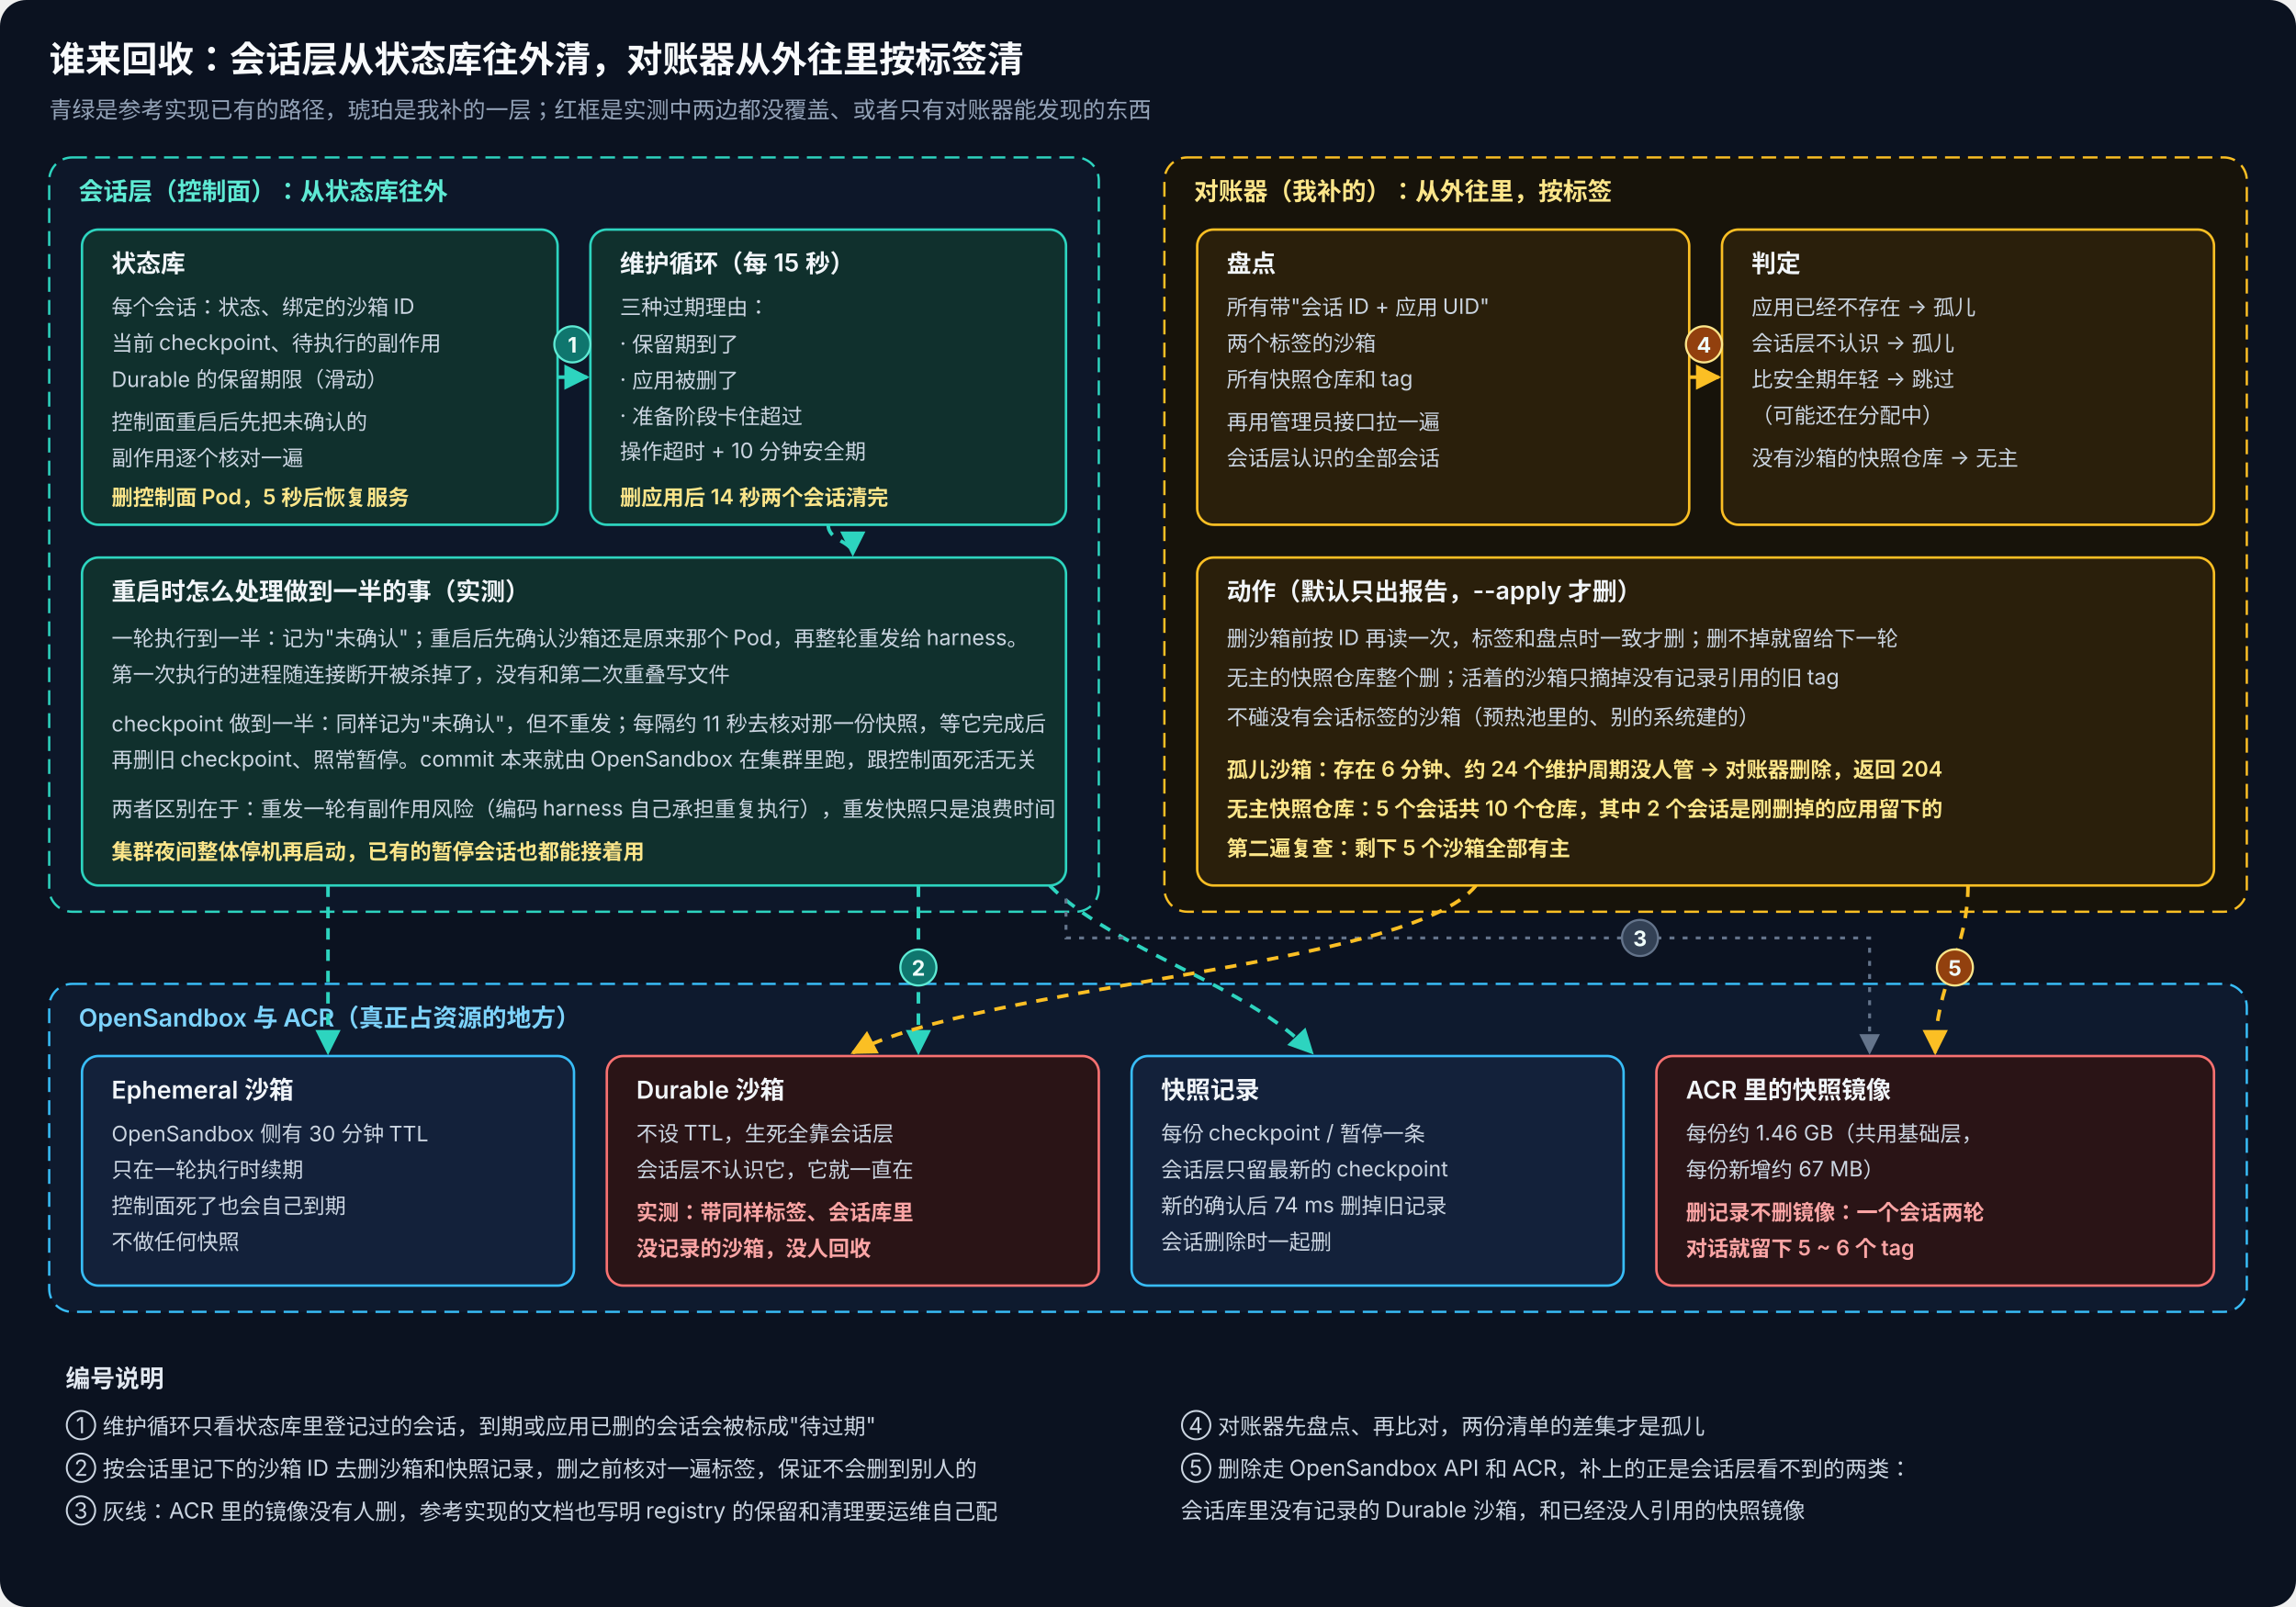
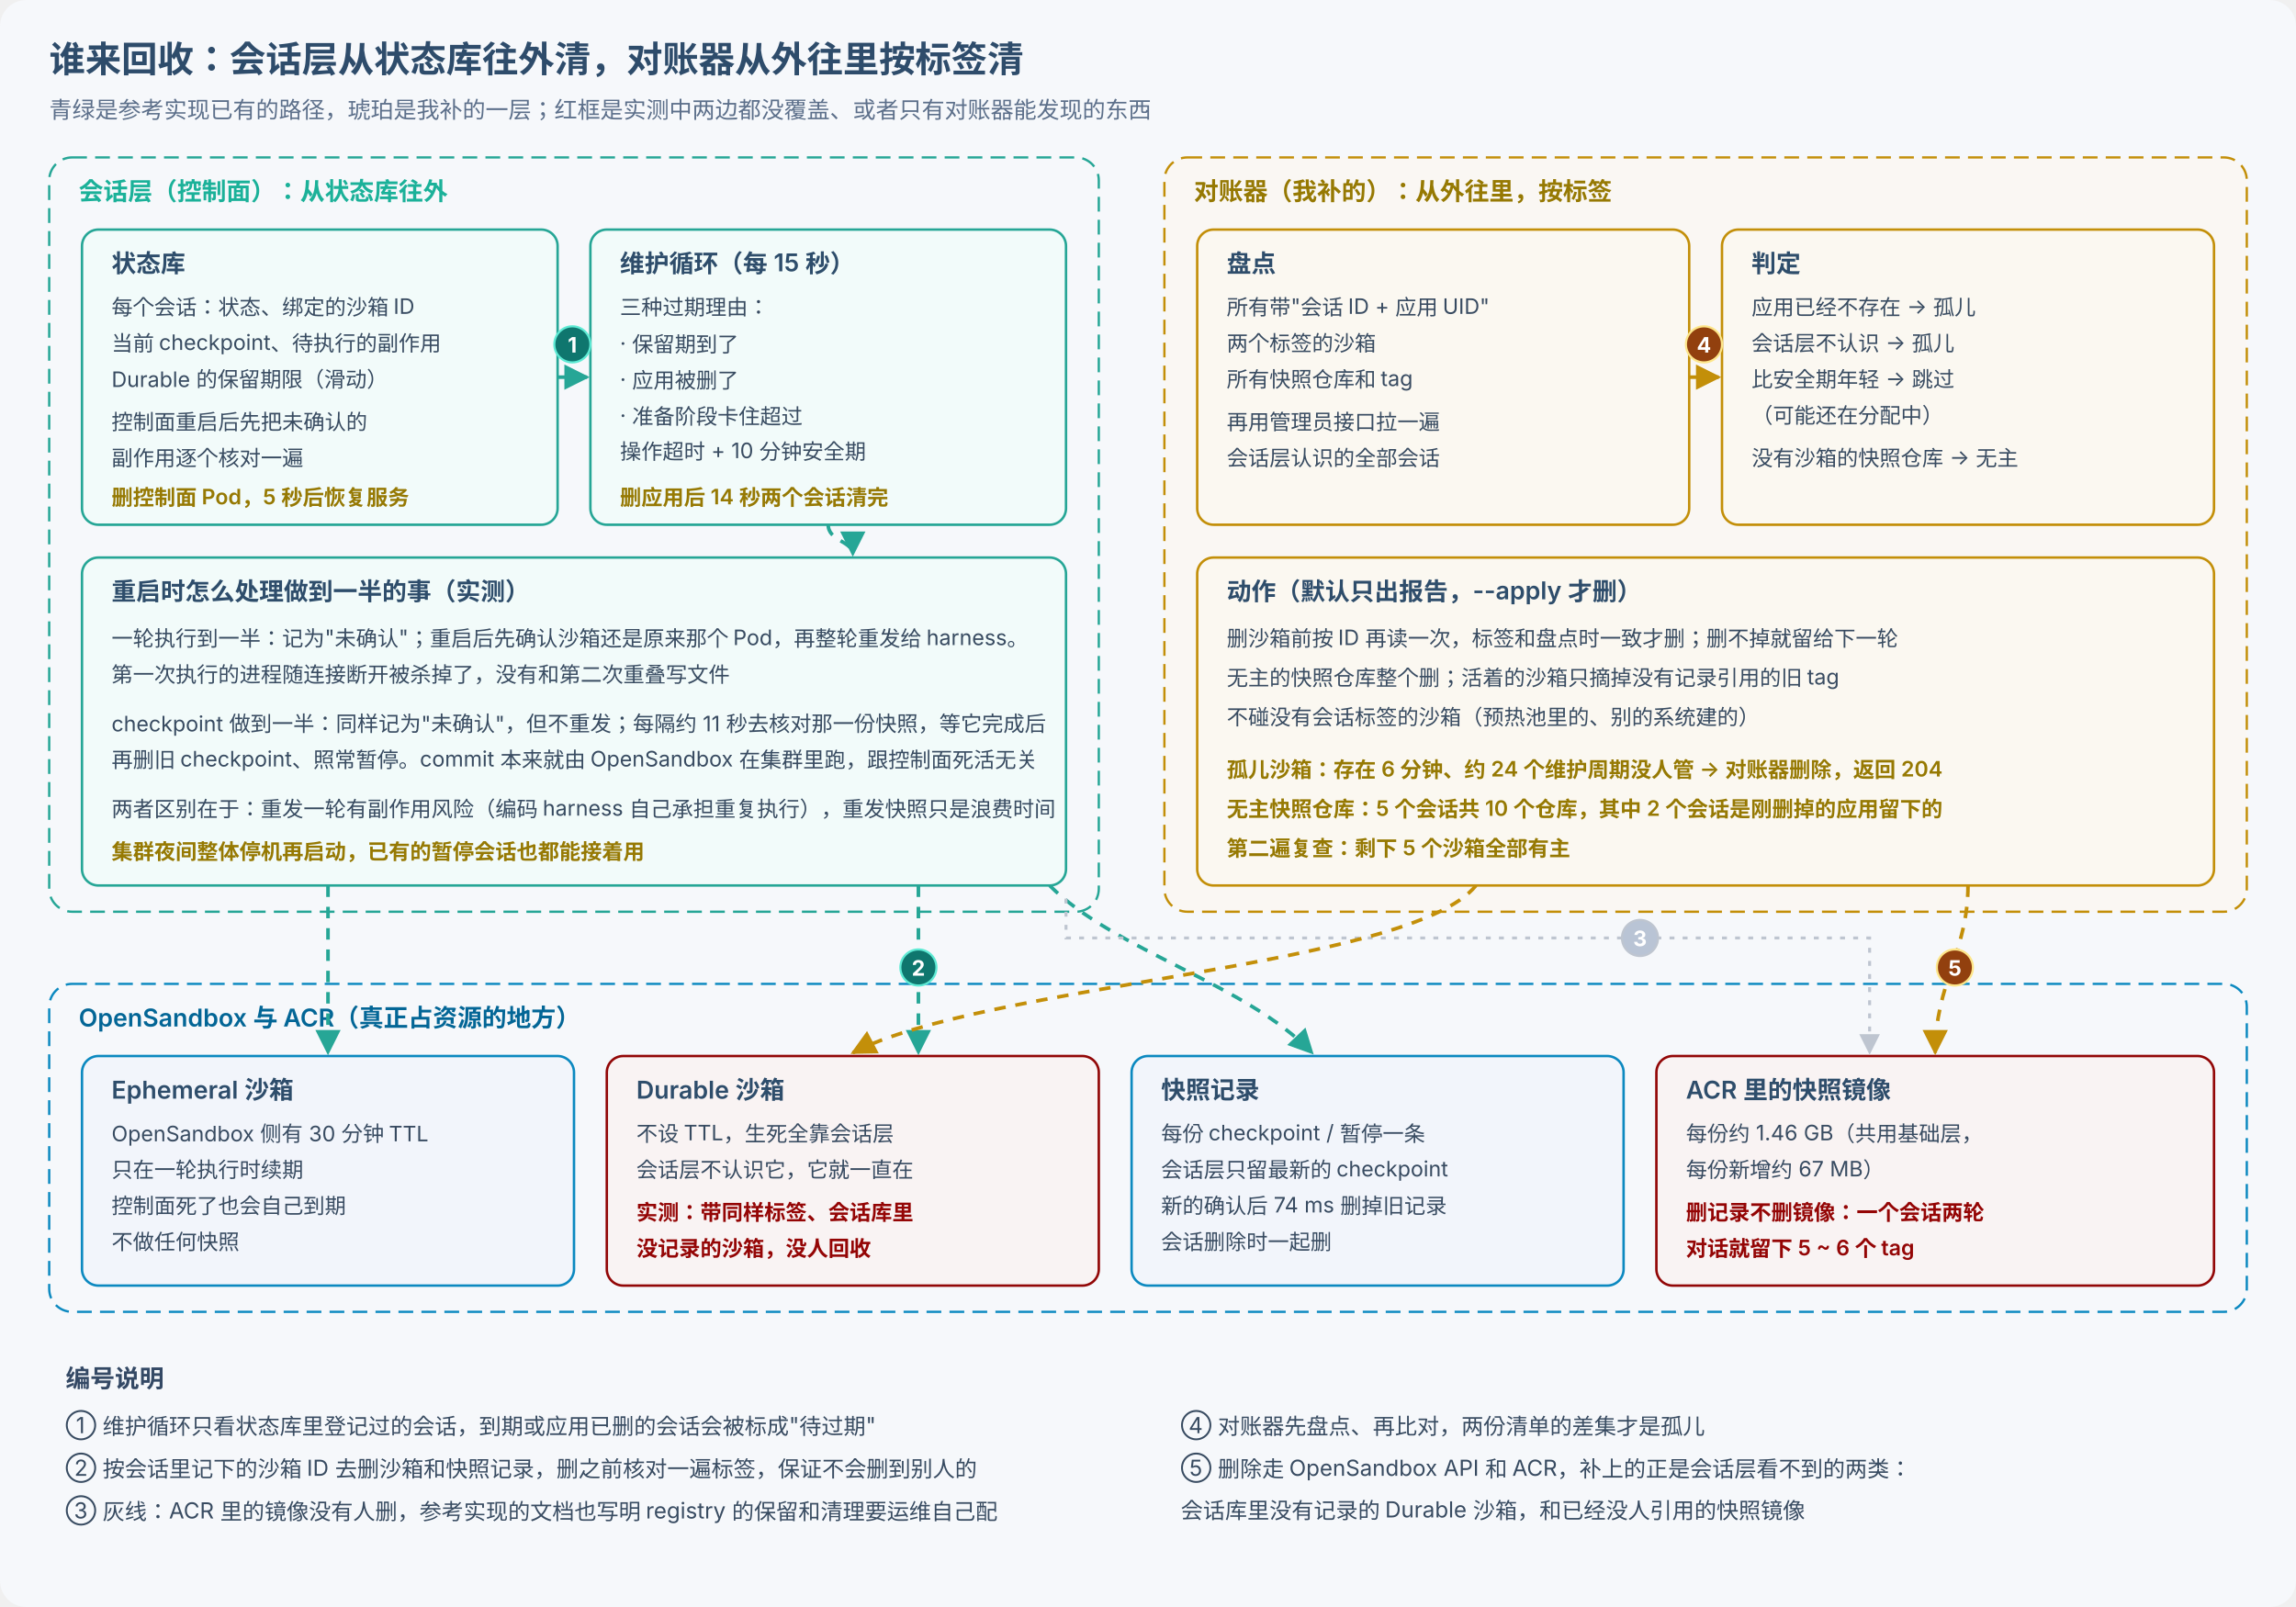
<svg xmlns="http://www.w3.org/2000/svg" viewBox="0 0 1400 980" width="1400" height="980" font-family="-apple-system, 'PingFang SC', 'Microsoft YaHei', 'Segoe UI', sans-serif">
  <defs>
    <marker id="arr" viewBox="0 0 10 10" refX="9" refY="5" markerWidth="7" markerHeight="7" orient="auto-start-reverse">
-       <path d="M0,0 L10,5 L0,10 z" fill="#2dd4bf" />
+       <path d="M0,0 L10,5 L0,10 z" fill="#26a696" />
    </marker>
    <marker id="arrA" viewBox="0 0 10 10" refX="9" refY="5" markerWidth="7" markerHeight="7" orient="auto-start-reverse">
-       <path d="M0,0 L10,5 L0,10 z" fill="#fbbf24" />
+       <path d="M0,0 L10,5 L0,10 z" fill="#c38f09" />
    </marker>
    <marker id="arrG" viewBox="0 0 10 10" refX="9" refY="5" markerWidth="7" markerHeight="7" orient="auto-start-reverse">
-       <path d="M0,0 L10,5 L0,10 z" fill="#64748b" />
+       <path d="M0,0 L10,5 L0,10 z" fill="#bec5d0" />
    </marker>
    <style>
-       .bg { fill: #0b1220; }
-       .title { fill: #f8fafc; font-size: 22px; font-weight: 700; }
-       .sub { fill: #94a3b8; font-size: 14px; }
-       .zone { fill: #0d1729; stroke: #2dd4bf; stroke-width: 1.4; stroke-dasharray: 9 5; }
-       .zoneA { fill: #17130a; stroke: #fbbf24; stroke-width: 1.4; stroke-dasharray: 9 5; }
-       .zoneB { fill: #0e1a2e; stroke: #38bdf8; stroke-width: 1.4; stroke-dasharray: 9 5; }
+       .bg { fill: #f6f8fb; }
+       .title { fill: #2e4c6b; font-size: 22px; font-weight: 700; }
+       .sub { fill: #5c6f8a; font-size: 14px; }
+       .zone { fill: #f6f8fb; stroke: #26a696; stroke-width: 1.4; stroke-dasharray: 9 5; }
+       .zoneA { fill: #faf7f3; stroke: #c38f09; stroke-width: 1.4; stroke-dasharray: 9 5; }
+       .zoneB { fill: #f6f8fb; stroke: #0c89c0; stroke-width: 1.4; stroke-dasharray: 9 5; }
      .zl { font-size: 15px; font-weight: 600; }
-       .card { fill: #10302d; stroke: #2dd4bf; stroke-width: 1.5; }
-       .cardA { fill: #2a1f0b; stroke: #fbbf24; stroke-width: 1.5; }
-       .cardB { fill: #13213a; stroke: #38bdf8; stroke-width: 1.5; }
-       .cardX { fill: #2a1416; stroke: #f87171; stroke-width: 1.5; animation: pulse 2s ease-in-out infinite; }
-       .h { fill: #f1f5f9; font-size: 15px; font-weight: 600; }
-       .t { fill: #cbd5e1; font-size: 13px; }
-       .num { fill: #fde68a; font-size: 13px; font-weight: 600; }
-       .bad { fill: #fca5a5; font-size: 13px; font-weight: 600; }
-       .flow { fill: none; stroke: #2dd4bf; stroke-width: 2.2; stroke-dasharray: 7 6; animation: dash 1.2s linear infinite; }
-       .flowA { fill: none; stroke: #fbbf24; stroke-width: 2.2; stroke-dasharray: 7 6; animation: dash 1.2s linear infinite; }
-       .flowG { fill: none; stroke: #64748b; stroke-width: 1.8; stroke-dasharray: 3 5; }
+       .card { fill: #f2fbfa; stroke: #26a696; stroke-width: 1.5; }
+       .cardA { fill: #fbf8f1; stroke: #c38f09; stroke-width: 1.5; }
+       .cardB { fill: #f2f5fb; stroke: #0c89c0; stroke-width: 1.5; }
+       .cardX { fill: #f9f3f3; stroke: #920707; stroke-width: 1.5; animation: pulse 2s ease-in-out infinite; }
+       .h { fill: #2e4d6b; font-size: 15px; font-weight: 600; }
+       .t { fill: #384b61; font-size: 13px; }
+       .num { fill: #967903; font-size: 13px; font-weight: 600; }
+       .bad { fill: #940505; font-size: 13px; font-weight: 600; }
+       .flow { fill: none; stroke: #26a696; stroke-width: 2.2; stroke-dasharray: 7 6; animation: dash 1.2s linear infinite; }
+       .flowA { fill: none; stroke: #c38f09; stroke-width: 2.2; stroke-dasharray: 7 6; animation: dash 1.2s linear infinite; }
+       .flowG { fill: none; stroke: #bec5d0; stroke-width: 1.8; stroke-dasharray: 3 5; }
      .badge { fill: #0f766e; stroke: #5eead4; stroke-width: 1.3; }
      .badgeA { fill: #92400e; stroke: #fde68a; stroke-width: 1.3; }
-       .bn { fill: #f0fdfa; font-size: 13px; font-weight: 700; text-anchor: middle; }
-       .lg { fill: #cbd5e1; font-size: 13.5px; }
-       .lgh { fill: #e2e8f0; font-size: 15px; font-weight: 600; }
+       .bn { fill:#ffffff; font-size: 13px; font-weight: 700; text-anchor: middle; }
+       .lg { fill: #384b61; font-size: 13.5px; }
+       .lgh { fill: #344965; font-size: 15px; font-weight: 600; }
      @keyframes dash { to { stroke-dashoffset: -26; } }
      @keyframes pulse { 0%,100% { stroke-opacity: 1; } 50% { stroke-opacity: 0.35; } }
    </style>
  </defs>
  <rect class="bg" width="1400" height="980" rx="16" />
  <text class="title" x="30" y="44">谁来回收：会话层从状态库往外清，对账器从外往里按标签清</text>
  <text class="sub" x="30" y="72">青绿是参考实现已有的路径，琥珀是我补的一层；红框是实测中两边都没覆盖、或者只有对账器能发现的东西</text>
  <rect class="zone" x="30" y="96" width="640" height="460" rx="14" />
-   <text class="zl" x="48" y="122" fill="#5eead4">会话层（控制面）：从状态库往外</text>
+   <text class="zl" x="48" y="122" fill="#1bb199">会话层（控制面）：从状态库往外</text>
  <rect class="card" x="50" y="140" width="290" height="180" rx="10" />
  <text class="h" x="68" y="166">状态库</text>
  <text class="t" x="68" y="192">每个会话：状态、绑定的沙箱 ID</text>
  <text class="t" x="68" y="214">当前 checkpoint、待执行的副作用</text>
  <text class="t" x="68" y="236">Durable 的保留期限（滑动）</text>
  <text class="t" x="68" y="262">控制面重启后先把未确认的</text>
  <text class="t" x="68" y="284">副作用逐个核对一遍</text>
  <text class="num" x="68" y="308">删控制面 Pod，5 秒后恢复服务</text>
  <rect class="card" x="360" y="140" width="290" height="180" rx="10" />
  <text class="h" x="378" y="166">维护循环（每 15 秒）</text>
  <text class="t" x="378" y="192">三种过期理由：</text>
  <text class="t" x="378" y="214">· 保留期到了</text>
  <text class="t" x="378" y="236">· 应用被删了</text>
  <text class="t" x="378" y="258">· 准备阶段卡住超过</text>
  <text class="t" x="378" y="280">  操作超时 + 10 分钟安全期</text>
  <text class="num" x="378" y="308">删应用后 14 秒两个会话清完</text>
  <rect class="card" x="50" y="340" width="600" height="200" rx="10" />
  <text class="h" x="68" y="366">重启时怎么处理做到一半的事（实测）</text>
  <text class="t" x="68" y="394">一轮执行到一半：记为"未确认"；重启后先确认沙箱还是原来那个 Pod，再整轮重发给 harness。</text>
  <text class="t" x="68" y="416">第一次执行的进程随连接断开被杀掉了，没有和第二次重叠写文件</text>
  <text class="t" x="68" y="446">checkpoint 做到一半：同样记为"未确认"，但不重发；每隔约 11 秒去核对那一份快照，等它完成后</text>
  <text class="t" x="68" y="468">再删旧 checkpoint、照常暂停。commit 本来就由 OpenSandbox 在集群里跑，跟控制面死活无关</text>
  <text class="t" x="68" y="498">两者区别在于：重发一轮有副作用风险（编码 harness 自己承担重复执行），重发快照只是浪费时间</text>
  <text class="num" x="68" y="524">集群夜间整体停机再启动，已有的暂停会话也都能接着用</text>
  <rect class="zoneA" x="710" y="96" width="660" height="460" rx="14" />
-   <text class="zl" x="728" y="122" fill="#fde68a">对账器（我补的）：从外往里，按标签</text>
+   <text class="zl" x="728" y="122" fill="#967903">对账器（我补的）：从外往里，按标签</text>
  <rect class="cardA" x="730" y="140" width="300" height="180" rx="10" />
  <text class="h" x="748" y="166">盘点</text>
  <text class="t" x="748" y="192">所有带"会话 ID + 应用 UID"</text>
  <text class="t" x="748" y="214">两个标签的沙箱</text>
  <text class="t" x="748" y="236">所有快照仓库和 tag</text>
  <text class="t" x="748" y="262">再用管理员接口拉一遍</text>
  <text class="t" x="748" y="284">会话层认识的全部会话</text>
  <rect class="cardA" x="1050" y="140" width="300" height="180" rx="10" />
  <text class="h" x="1068" y="166">判定</text>
  <text class="t" x="1068" y="192">应用已经不存在 → 孤儿</text>
  <text class="t" x="1068" y="214">会话层不认识 → 孤儿</text>
  <text class="t" x="1068" y="236">比安全期年轻 → 跳过</text>
  <text class="t" x="1068" y="258">（可能还在分配中）</text>
  <text class="t" x="1068" y="284">没有沙箱的快照仓库 → 无主</text>
  <rect class="cardA" x="730" y="340" width="620" height="200" rx="10" />
  <text class="h" x="748" y="366">动作（默认只出报告，--apply 才删）</text>
  <text class="t" x="748" y="394">删沙箱前按 ID 再读一次，标签和盘点时一致才删；删不掉就留给下一轮</text>
  <text class="t" x="748" y="418">无主的快照仓库整个删；活着的沙箱只摘掉没有记录引用的旧 tag</text>
  <text class="t" x="748" y="442">不碰没有会话标签的沙箱（预热池里的、别的系统建的）</text>
  <text class="num" x="748" y="474">孤儿沙箱：存在 6 分钟、约 24 个维护周期没人管 → 对账器删除，返回 204</text>
  <text class="num" x="748" y="498">无主快照仓库：5 个会话共 10 个仓库，其中 2 个会话是刚删掉的应用留下的</text>
  <text class="num" x="748" y="522">第二遍复查：剩下 5 个沙箱全部有主</text>
  <rect class="zoneB" x="30" y="600" width="1340" height="200" rx="14" />
-   <text class="zl" x="48" y="626" fill="#7dd3fc">OpenSandbox 与 ACR（真正占资源的地方）</text>
+   <text class="zl" x="48" y="626" fill="#036696">OpenSandbox 与 ACR（真正占资源的地方）</text>
  <rect class="cardB" x="50" y="644" width="300" height="140" rx="10" />
  <text class="h" x="68" y="670">Ephemeral 沙箱</text>
  <text class="t" x="68" y="696">OpenSandbox 侧有 30 分钟 TTL</text>
  <text class="t" x="68" y="718">只在一轮执行时续期</text>
  <text class="t" x="68" y="740">控制面死了也会自己到期</text>
  <text class="t" x="68" y="762">不做任何快照</text>
  <rect class="cardX" x="370" y="644" width="300" height="140" rx="10" />
  <text class="h" x="388" y="670">Durable 沙箱</text>
  <text class="t" x="388" y="696">不设 TTL，生死全靠会话层</text>
  <text class="t" x="388" y="718">会话层不认识它，它就一直在</text>
  <text class="bad" x="388" y="744">实测：带同样标签、会话库里</text>
  <text class="bad" x="388" y="766">没记录的沙箱，没人回收</text>
  <rect class="cardB" x="690" y="644" width="300" height="140" rx="10" />
  <text class="h" x="708" y="670">快照记录</text>
  <text class="t" x="708" y="696">每份 checkpoint / 暂停一条</text>
  <text class="t" x="708" y="718">会话层只留最新的 checkpoint</text>
  <text class="t" x="708" y="740">新的确认后 74 ms 删掉旧记录</text>
  <text class="t" x="708" y="762">会话删除时一起删</text>
  <rect class="cardX" x="1010" y="644" width="340" height="140" rx="10" />
  <text class="h" x="1028" y="670">ACR 里的快照镜像</text>
  <text class="t" x="1028" y="696">每份约 1.46 GB（共用基础层，</text>
  <text class="t" x="1028" y="718">每份新增约 67 MB）</text>
  <text class="bad" x="1028" y="744">删记录不删镜像：一个会话两轮</text>
  <text class="bad" x="1028" y="766">对话就留下 5 ~ 6 个 tag</text>
  <path class="flow" d="M340,230 L358,230" marker-end="url(#arr)" />
  <circle class="badge" cx="349" cy="210" r="11" />
  <text class="bn" x="349" y="215">1</text>
  <path class="flow" d="M505,320 C505,330 520,330 520,338" marker-end="url(#arr)" />
  <path class="flow" d="M200,540 L200,642" marker-end="url(#arr)" />
  <path class="flow" d="M560,540 L560,642" marker-end="url(#arr)" />
  <path class="flow" d="M640,540 C680,580 760,600 800,642" marker-end="url(#arr)" />
  <circle class="badge" cx="560" cy="590" r="11" />
  <text class="bn" x="560" y="595">2</text>
  <path class="flowG" d="M650,548 L650,572 L1140,572 L1140,642" marker-end="url(#arrG)" />
-   <circle class="badge" cx="1000" cy="572" r="11" style="fill:#334155;stroke:#64748b" />
+   <circle class="badge" cx="1000" cy="572" r="11" style="fill:#b9c4d5;stroke:#bec5d0" />
  <text class="bn" x="1000" y="577">3</text>
  <path class="flowA" d="M1030,230 L1048,230" marker-end="url(#arrA)" />
  <circle class="badgeA" cx="1039" cy="210" r="11" />
  <text class="bn" x="1039" y="215">4</text>
  <path class="flowA" d="M1200,540 C1200,580 1180,600 1180,642" marker-end="url(#arrA)" />
  <path class="flowA" d="M900,540 C860,590 600,600 520,642" marker-end="url(#arrA)" />
  <circle class="badgeA" cx="1192" cy="590" r="11" />
  <text class="bn" x="1192" y="595">5</text>
  <text class="lgh" x="40" y="846">编号说明</text>
  <text class="lg" x="40" y="874">① 维护循环只看状态库里登记过的会话，到期或应用已删的会话会被标成"待过期"</text>
  <text class="lg" x="40" y="900">② 按会话里记下的沙箱 ID 去删沙箱和快照记录，删之前核对一遍标签，保证不会删到别人的</text>
  <text class="lg" x="40" y="926">③ 灰线：ACR 里的镜像没有人删，参考实现的文档也写明 registry 的保留和清理要运维自己配</text>
  <text class="lg" x="720" y="874">④ 对账器先盘点、再比对，两份清单的差集才是孤儿</text>
  <text class="lg" x="720" y="900">⑤ 删除走 OpenSandbox API 和 ACR，补上的正是会话层看不到的两类：</text>
  <text class="lg" x="720" y="926">    会话库里没有记录的 Durable 沙箱，和已经没人引用的快照镜像</text>
</svg>
